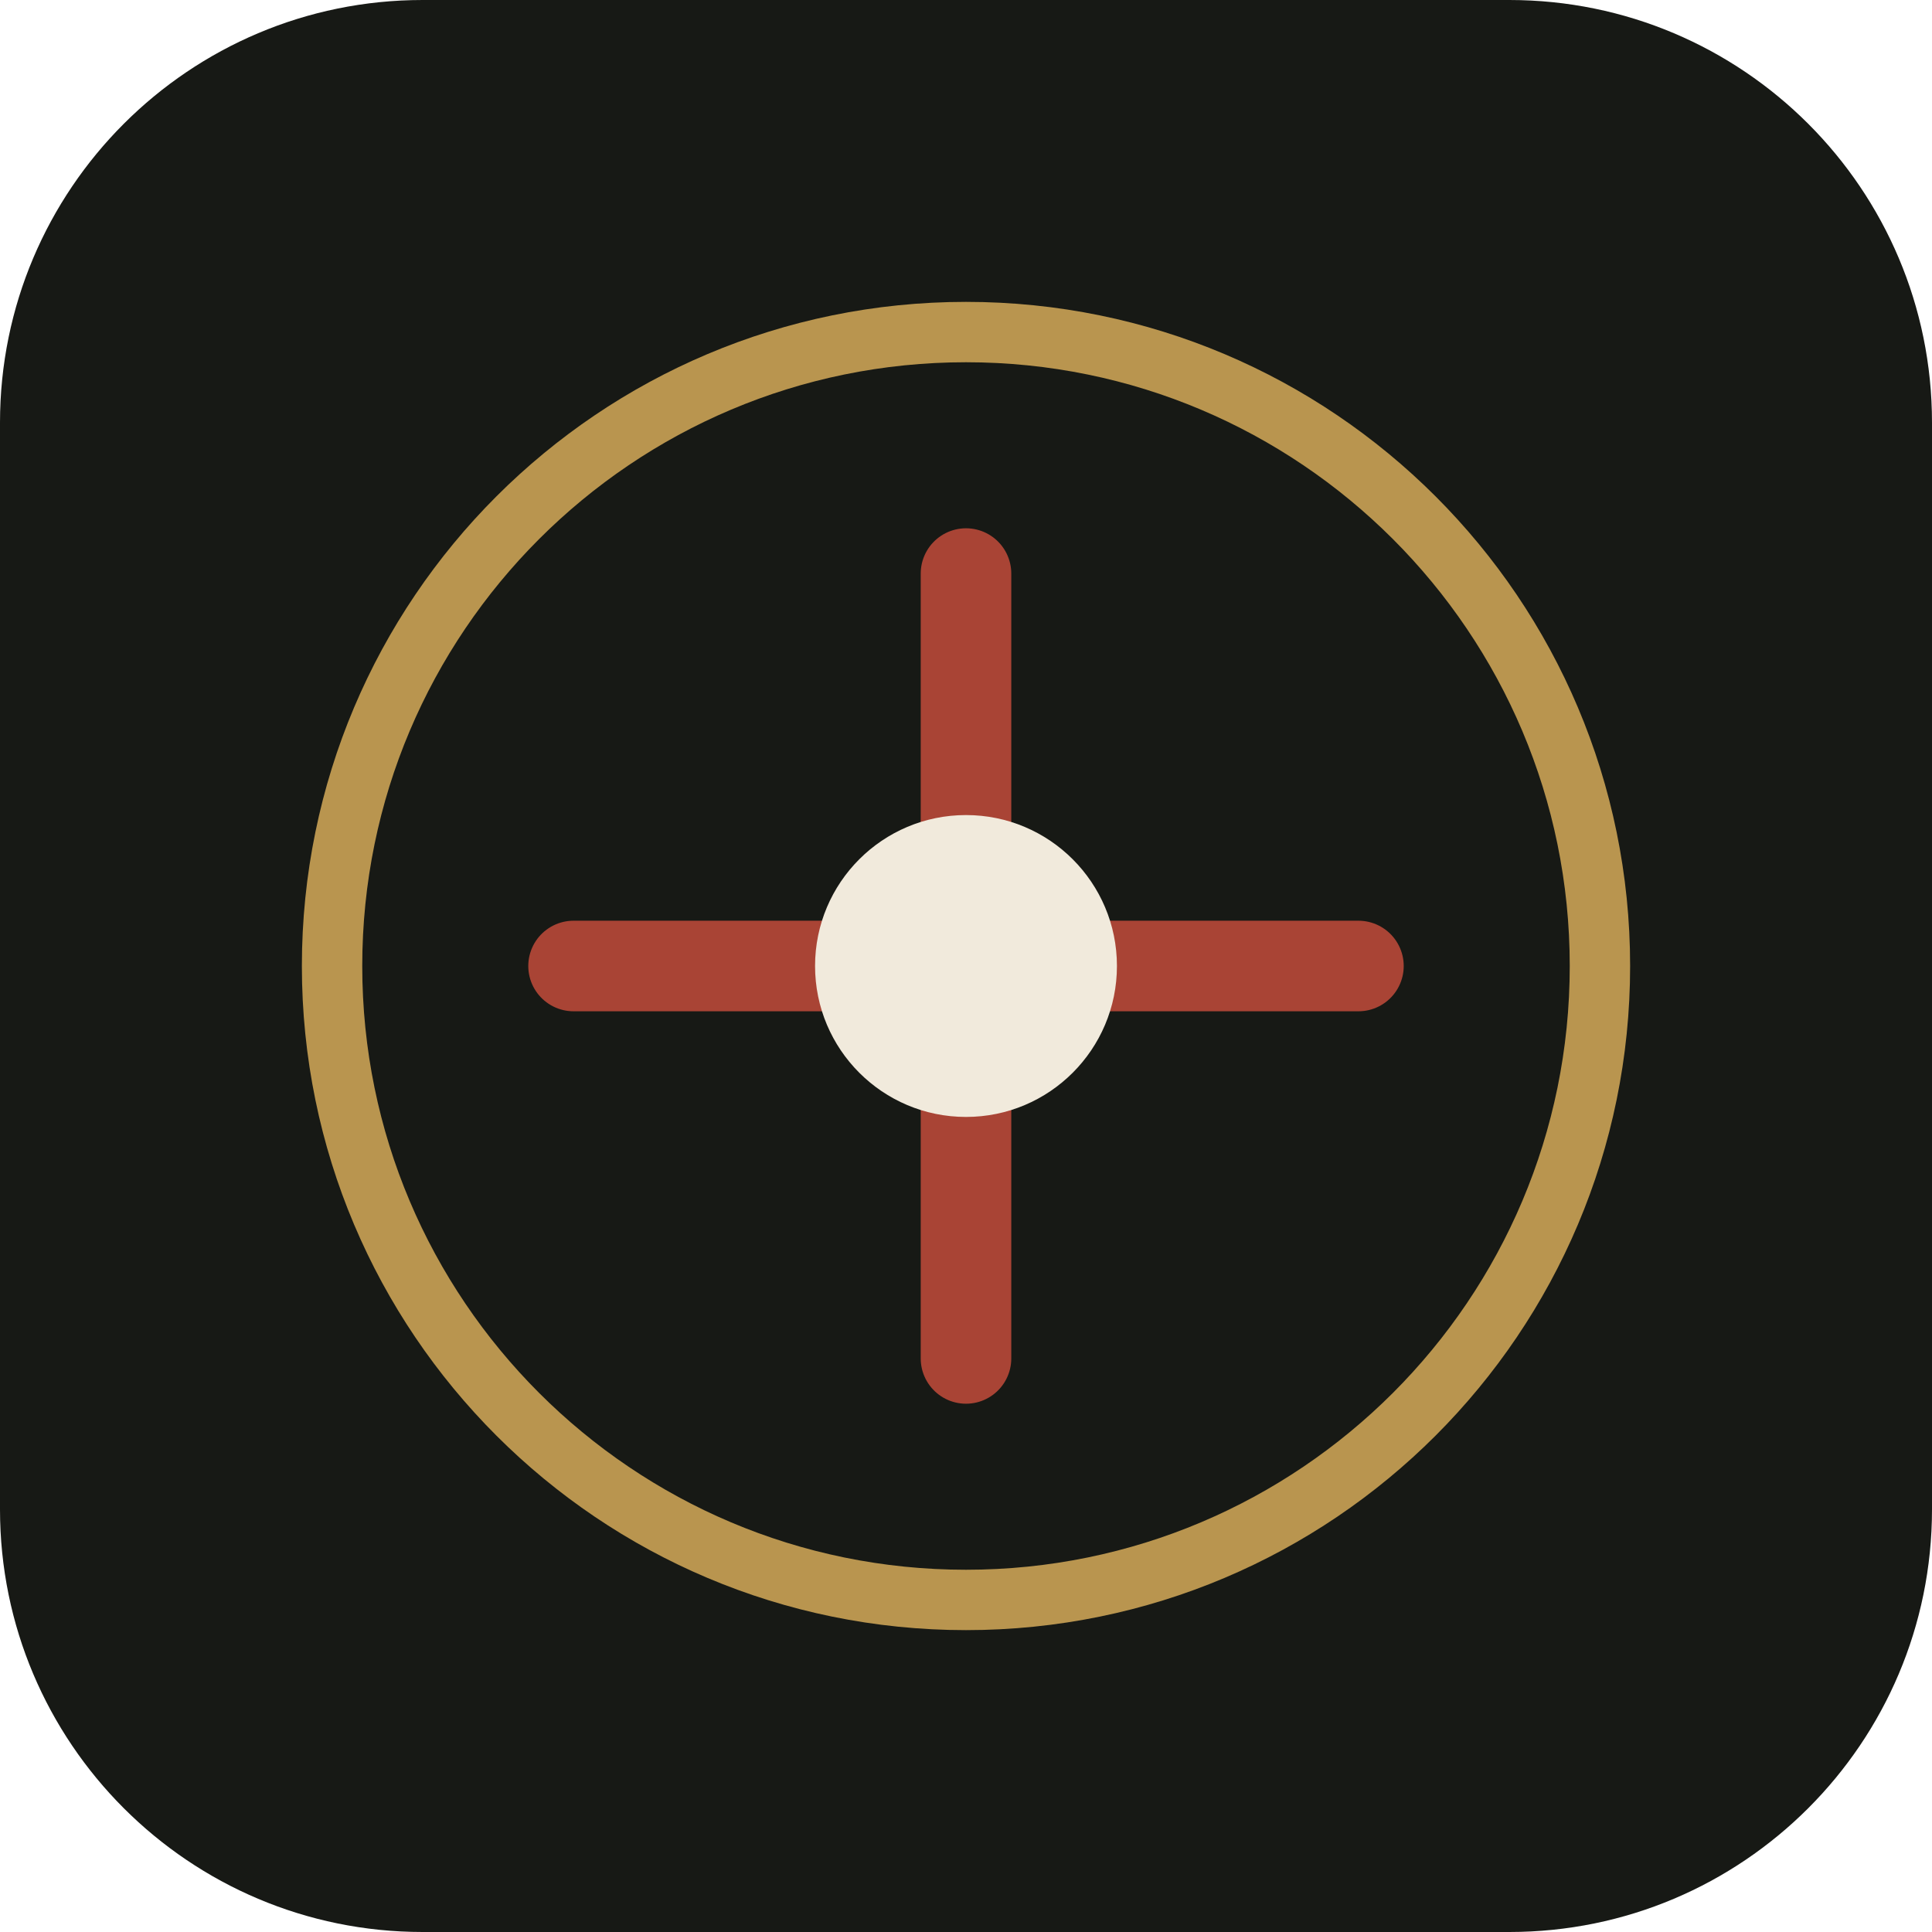
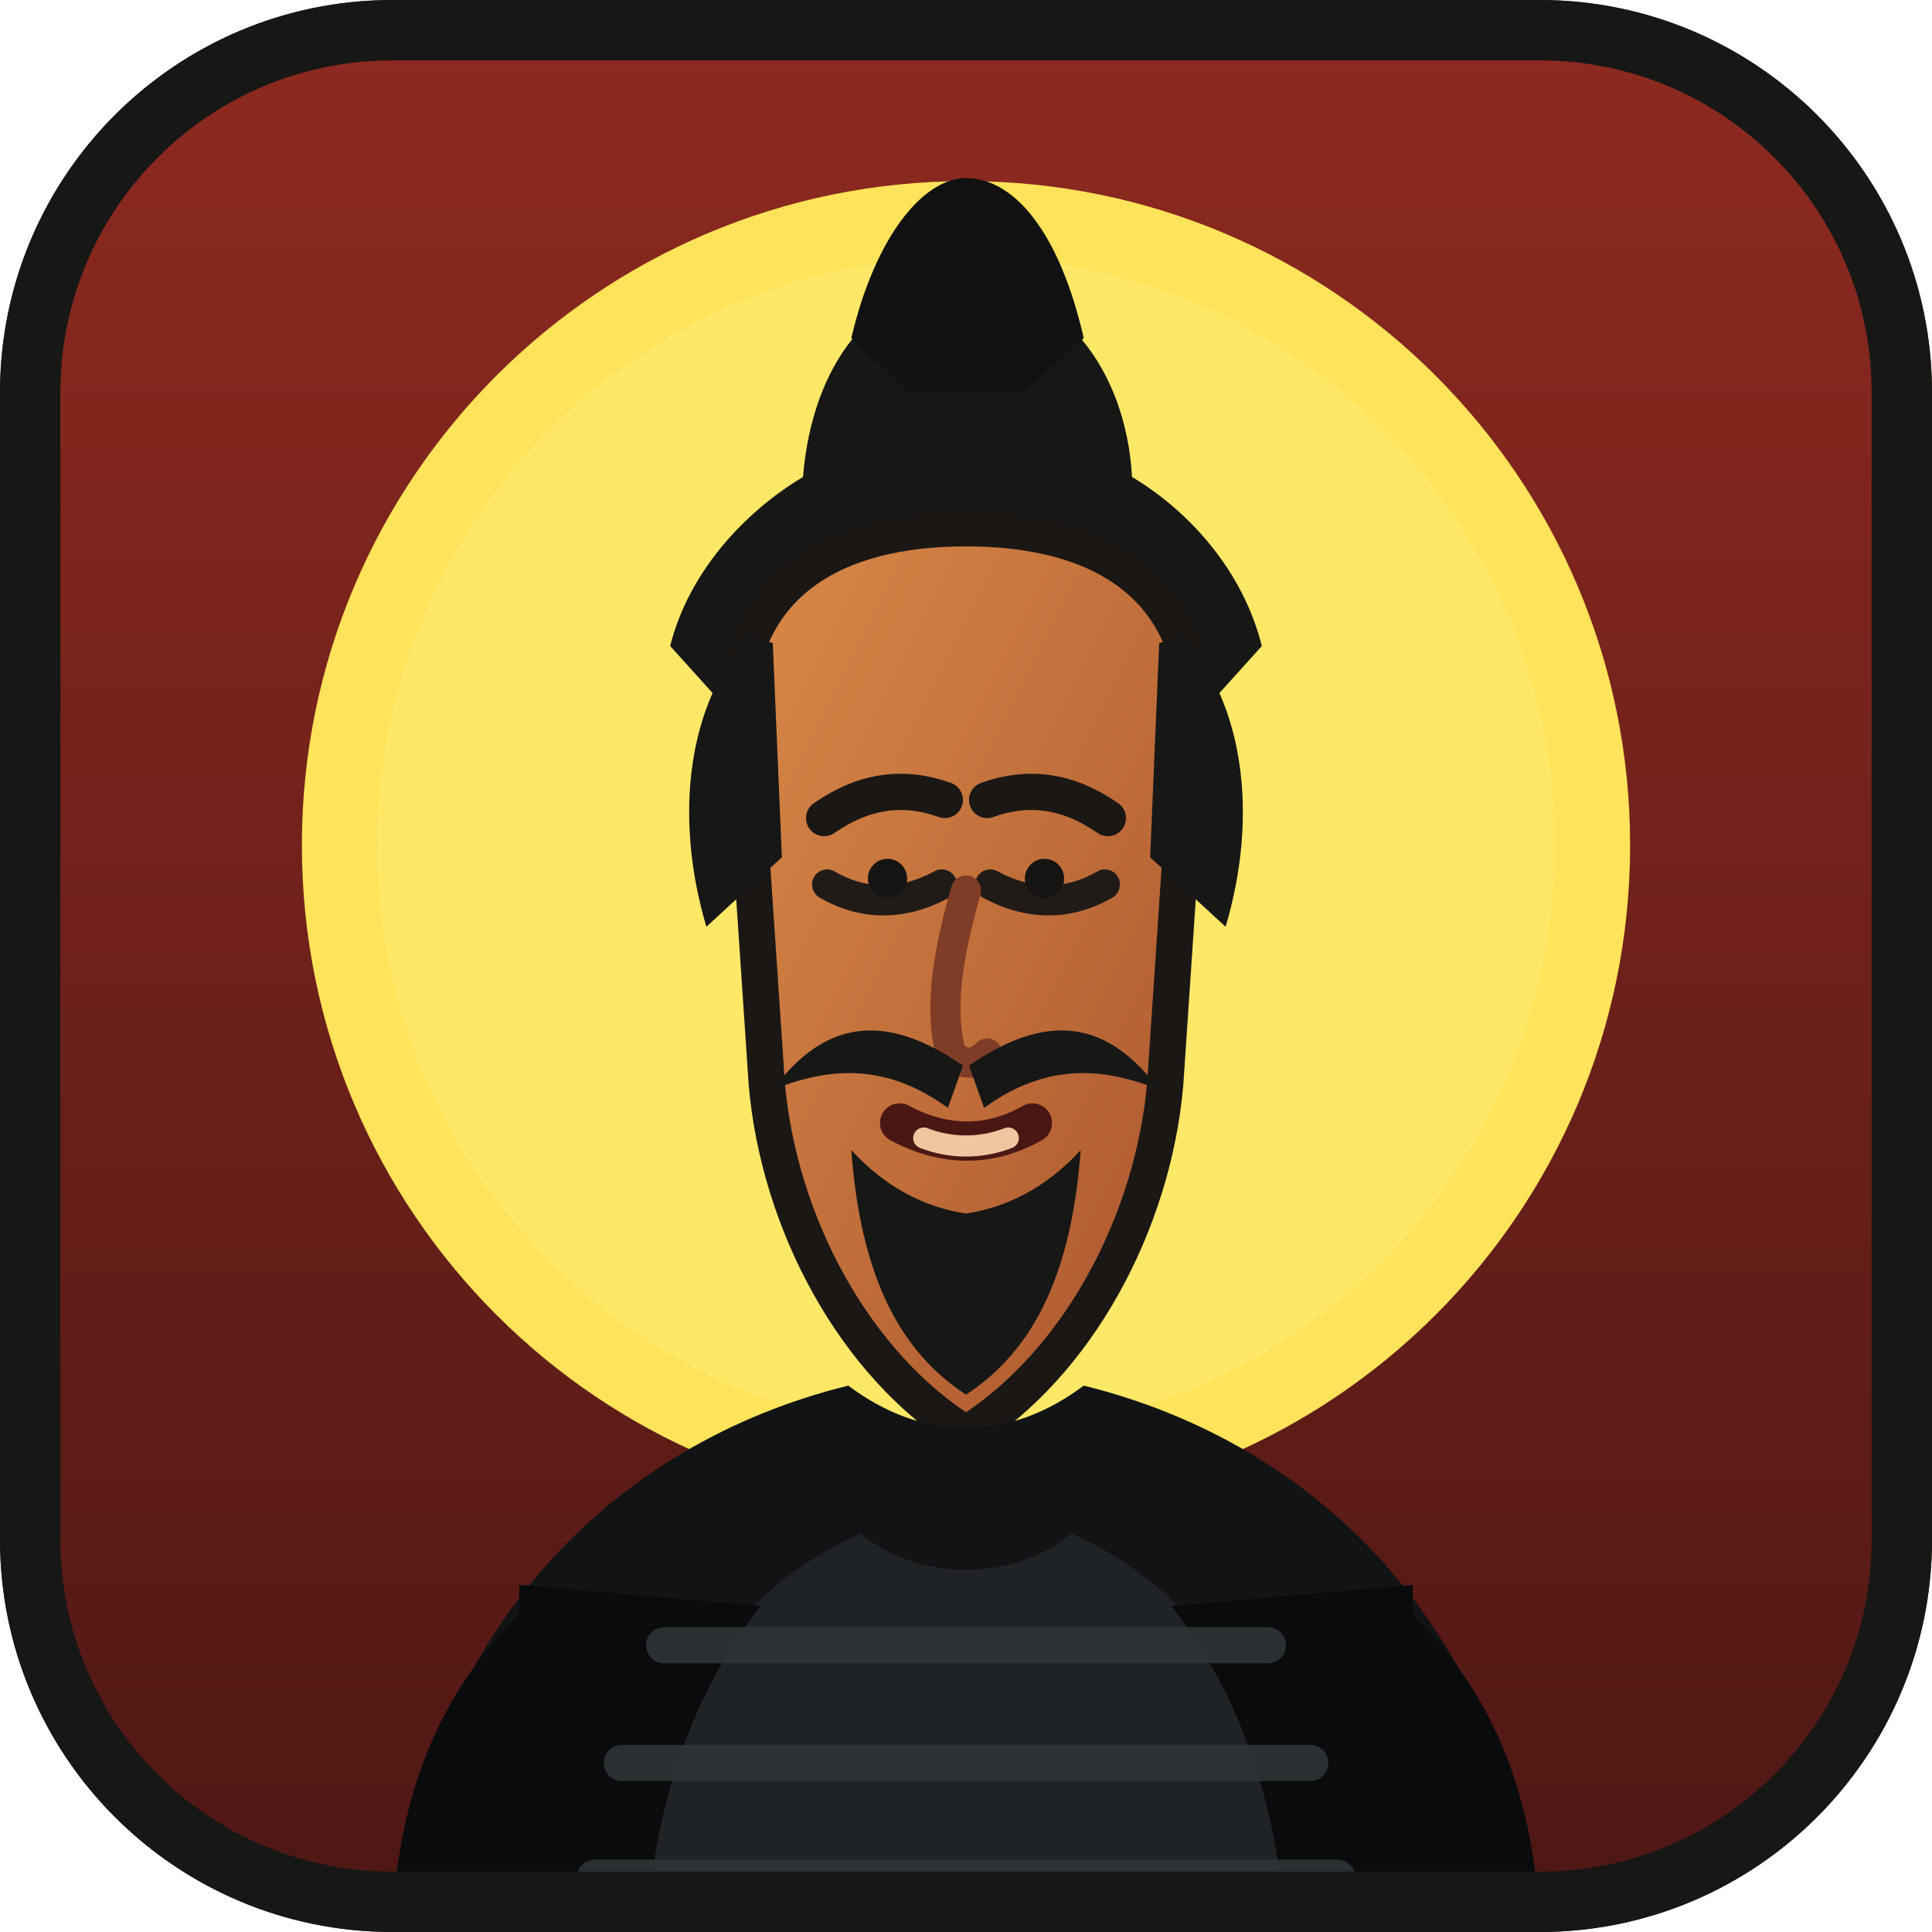
- <svg xmlns="http://www.w3.org/2000/svg" viewBox="0 0 64 64">
-   <rect width="64" height="64" rx="14" fill="#171915" />
-   <circle cx="32" cy="32" r="21" fill="none" stroke="#b9954f" stroke-width="2" />
-   <path d="M19 32h26M32 19v26" stroke="#a94435" stroke-width="3" stroke-linecap="round" />
-   <circle cx="32" cy="32" r="5" fill="#f1eadc" />
+ <svg xmlns="http://www.w3.org/2000/svg" viewBox="0 0 64 64" role="img" aria-label="Stylized Nobunaga portrait before a yellow sun">
+   <defs>
+     <linearGradient id="bg" x1="0" y1="0" x2="0" y2="1">
+       <stop offset="0" stop-color="#8f2a20" />
+       <stop offset="1" stop-color="#4d1714" />
+     </linearGradient>
+     <linearGradient id="skin" x1="0" y1="0" x2="1" y2="1">
+       <stop offset="0" stop-color="#d98a48" />
+       <stop offset="1" stop-color="#a9542d" />
+     </linearGradient>
+   </defs>
+   <rect width="64" height="64" rx="13" fill="url(#bg)" />
+   <circle cx="32" cy="28" r="22" fill="#ffe35a" />
+   <circle cx="32" cy="28" r="19.5" fill="#ffed72" opacity=".55" />
+   <path d="M26.6 15.8c.3-3.7 2.3-6.4 5.4-6.4s5.3 2.8 5.5 6.4c2 1.2 3.7 3.2 4.3 5.6l-3.7 4.1H25.9l-3.7-4.1c.6-2.4 2.4-4.4 4.4-5.6Z" fill="#171716" />
+   <path d="M28.2 11.2c.8-3.4 2.4-5.3 3.8-5.3 1.6 0 3.1 1.8 3.9 5.3l-2 1.8h-3.8l-1.9-1.8Z" fill="#111" />
+   <path d="M24.5 22.5c.5-3.1 3-5 7.5-5s7 1.9 7.5 5l-.9 13.4c-.4 4.6-2.9 9.3-6.6 11.6-3.7-2.3-6.2-7-6.6-11.6l-.9-13.4Z" fill="url(#skin)" stroke="#1b1715" stroke-width="1.2" stroke-linejoin="round" />
+   <path d="M24.8 21.1c-2 2.2-2.5 5.9-1.4 9.6l2.5-2.3-.3-7.1-.8-.2Zm14.4 0c2 2.2 2.5 5.9 1.4 9.6l-2.5-2.3.3-7.1.8-.2Z" fill="#171716" />
+   <path d="M27.3 27.1c1.3-.9 2.6-1.1 4-.6M36.7 27.1c-1.3-.9-2.6-1.1-4-.6" fill="none" stroke="#1a1715" stroke-width="1.2" stroke-linecap="round" />
+   <path d="M27.4 29.3c1.2.7 2.5.7 3.8 0M36.6 29.3c-1.2.7-2.5.7-3.8 0" fill="none" stroke="#211b18" stroke-width="1" stroke-linecap="round" />
+   <circle cx="29.4" cy="29.1" r=".65" fill="#161412" />
+   <circle cx="34.6" cy="29.1" r=".65" fill="#161412" />
+   <path d="M32 29.5c-.6 2.1-.9 3.9-.5 5.4.4.4.8.4 1.2 0" fill="none" stroke="#7f3d27" stroke-width="1" stroke-linecap="round" />
+   <path d="M31.9 35.3c-2.6-1.8-4.6-1.5-6.3.8 2.2-.9 4-.7 5.8.6l.5-1.4Zm.2 0c2.6-1.8 4.6-1.5 6.3.8-2.2-.9-4-.7-5.8.6l-.5-1.4Z" fill="#171716" />
+   <path d="M28.2 38.1c1.2 1.3 2.5 1.9 3.8 2.1 1.3-.2 2.6-.8 3.8-2.1-.3 4-1.5 6.6-3.8 8.1-2.3-1.5-3.5-4.1-3.8-8.1Z" fill="#171716" />
+   <path d="M29.8 37.2c1.5.8 3 .8 4.4 0" fill="none" stroke="#4a1714" stroke-width="1.3" stroke-linecap="round" />
+   <path d="M30.6 37.7c.9.35 1.9.35 2.8 0" stroke="#f0c6a0" stroke-width=".7" stroke-linecap="round" />
+   <path d="M13 64c1.1-10.1 7.4-16.2 15.1-18.1 1.2.9 2.5 1.4 3.9 1.4s2.7-.5 3.9-1.4C43.6 47.8 49.9 53.9 51 64H13Z" fill="#111314" />
+   <path d="M20.2 64c.7-6.7 4-11.3 8.3-13.2 1 .8 2.2 1.2 3.5 1.2s2.5-.4 3.5-1.2c4.3 1.9 7.6 6.5 8.3 13.2H20.2Z" fill="#202325" />
+   <path d="M17.2 53.5c-2.7 2.6-4.1 6.2-4.2 10.5h8.4c.3-4.4 1.6-8 3.8-10.8l-8-.7Zm29.6 0c2.7 2.6 4.1 6.2 4.2 10.5h-8.4c-.3-4.4-1.6-8-3.8-10.8l8-.7Z" fill="#090b0c" />
+   <path d="M22 54.5h20M20.6 58.4h22.8M19.7 62.2h24.6" stroke="#2e3335" stroke-width="1.2" stroke-linecap="round" opacity=".9" />
+   <rect x="1" y="1" width="62" height="62" rx="12" fill="none" stroke="#171716" stroke-width="2" />
</svg>
